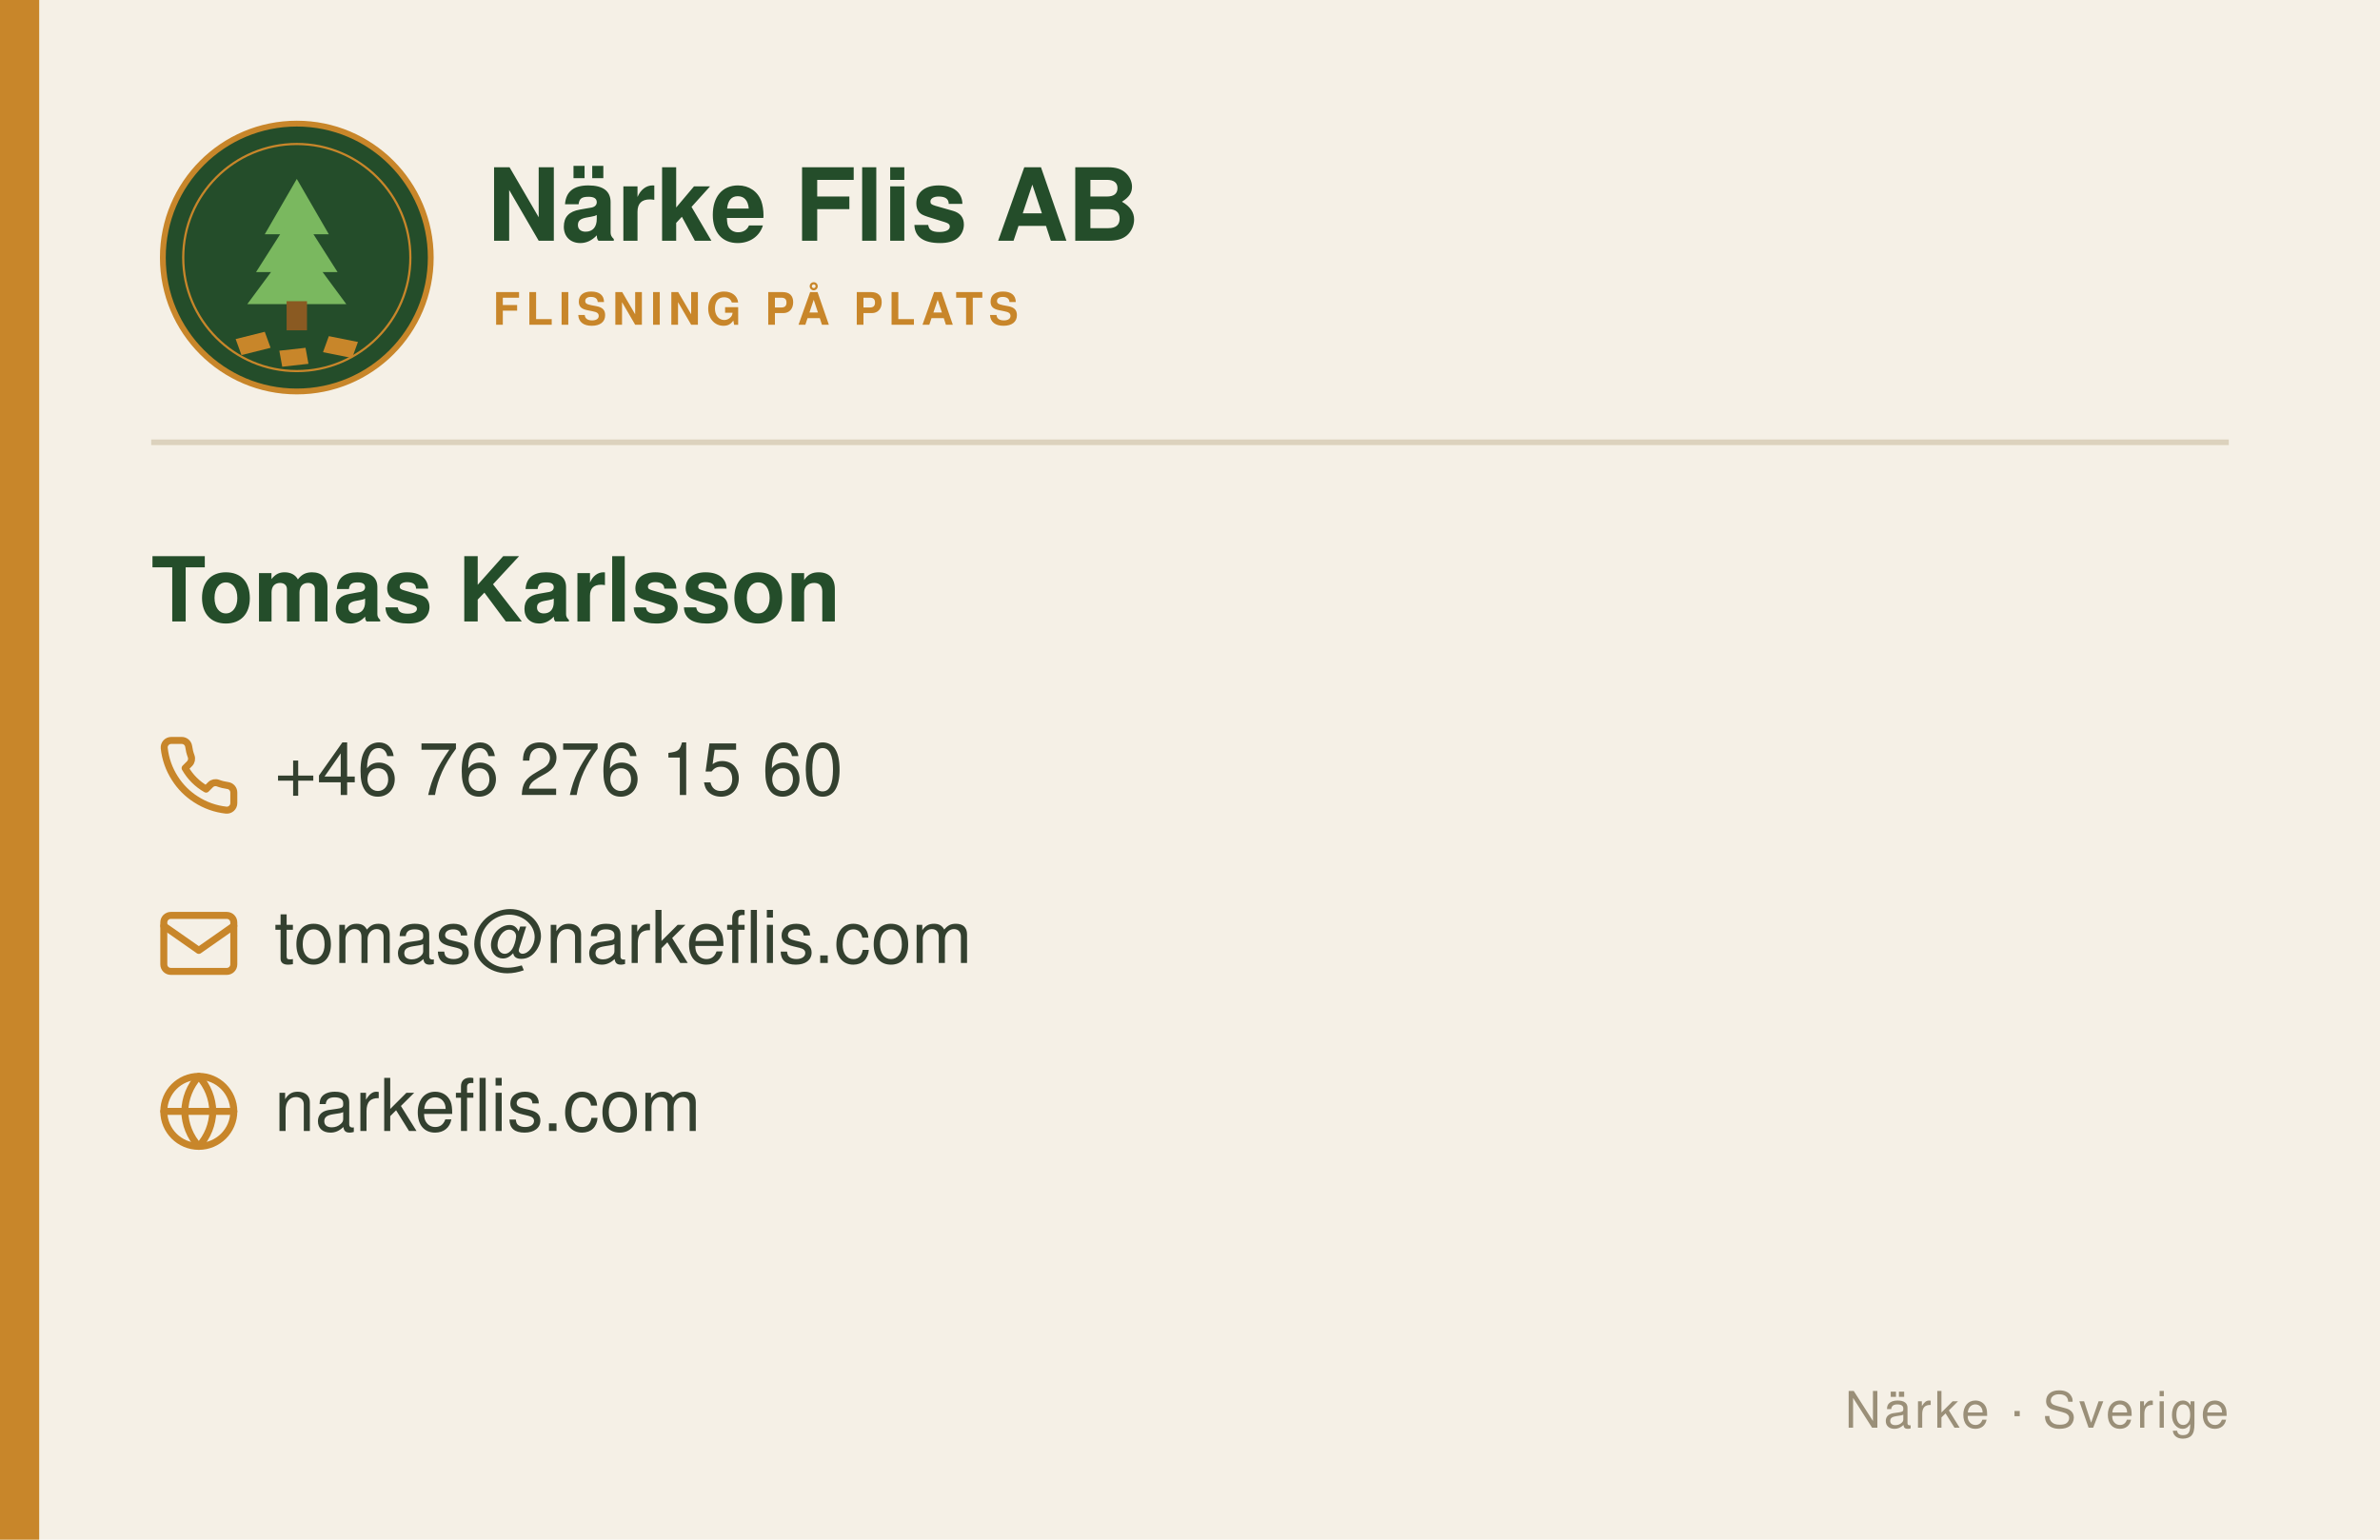
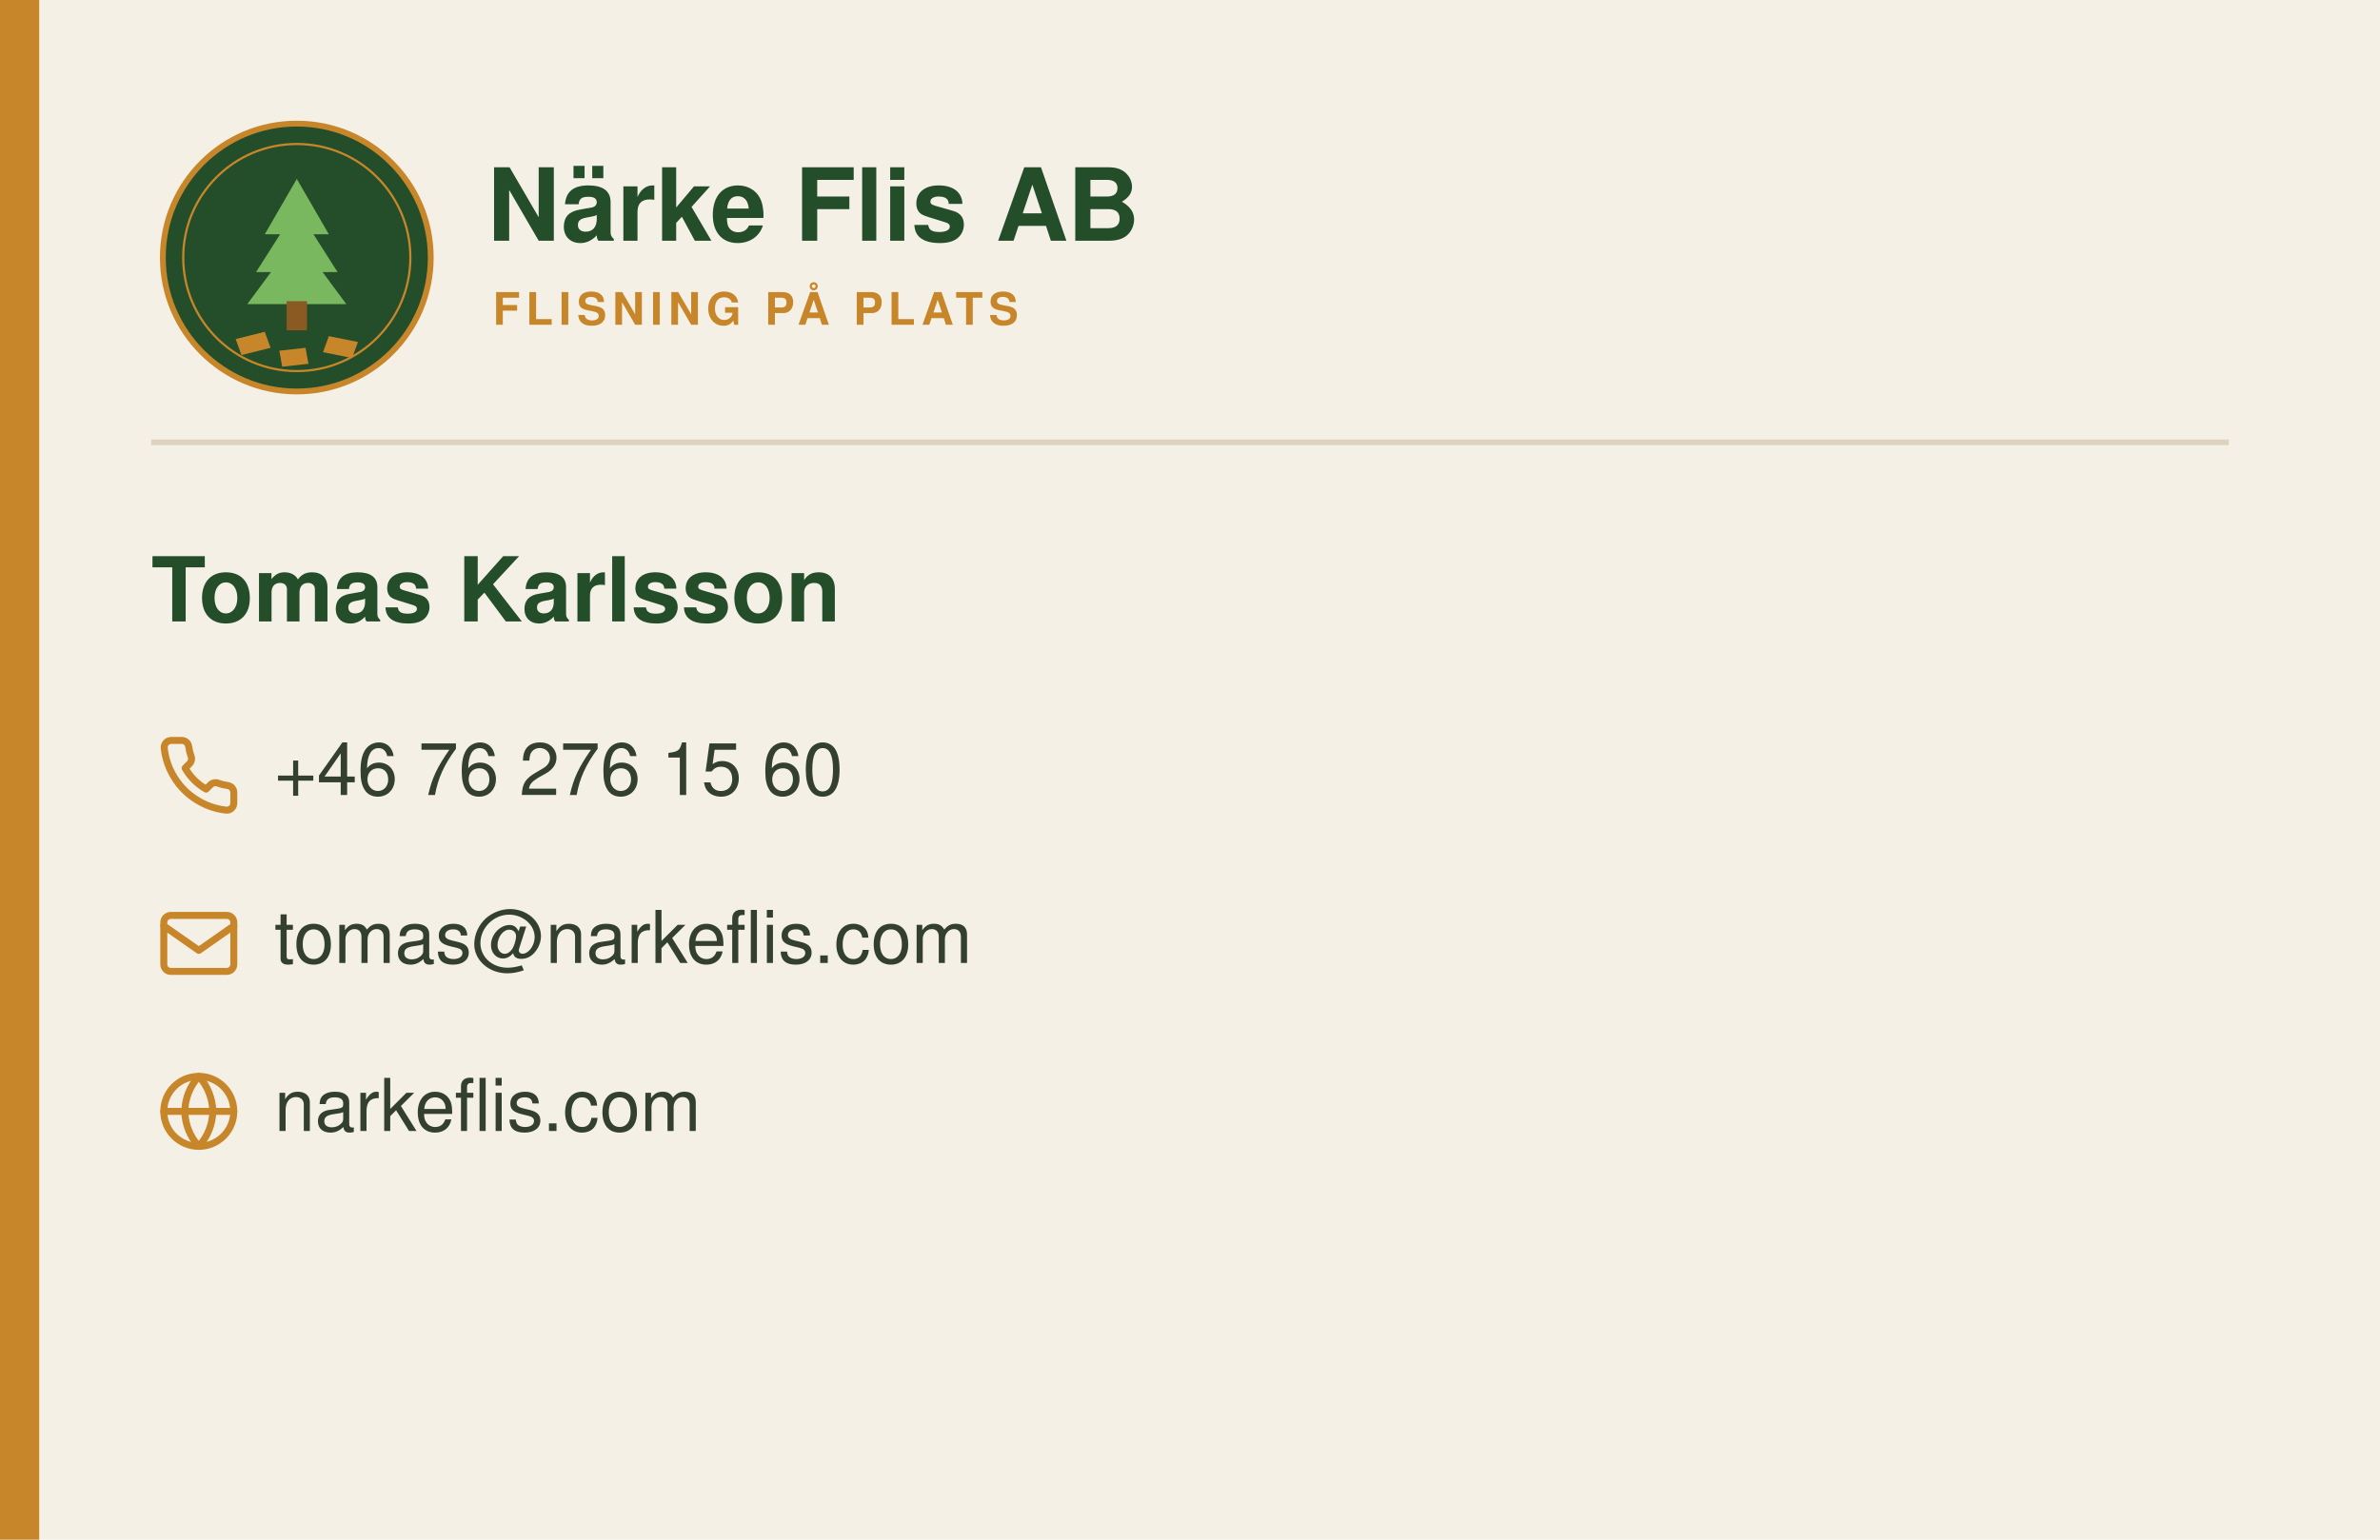
- <svg xmlns="http://www.w3.org/2000/svg" viewBox="0 0 850 550" width="850" height="550" role="img" aria-label="Närke Flis AB visitkort baksida">
+ <svg xmlns="http://www.w3.org/2000/svg" viewBox="0 0 850 550" width="85mm" height="55mm" role="img" aria-label="Närke Flis AB visitkort baksida">
  <rect width="850" height="550" fill="#f5f0e6" />
  <rect x="0" y="0" width="14" height="550" fill="#c8862a" />
  <g transform="translate(54,40) scale(0.52)">
    <circle cx="100" cy="100" r="92" fill="#244d2a" />
    <circle cx="100" cy="100" r="92" fill="none" stroke="#c8862a" stroke-width="4" />
    <circle cx="100" cy="100" r="78" fill="none" stroke="#c8862a" stroke-width="1.5" />
    <g fill="#7ab85f">
      <polygon points="100,46 122,84 78,84" />
      <polygon points="100,66 128,110 72,110" />
      <polygon points="100,86 134,132 66,132" />
    </g>
    <rect x="93" y="130" width="14" height="20" fill="#8a5a22" />
    <g fill="#c8862a">
      <polygon points="58,156 78,151 82,162 62,167" />
      <polygon points="122,154 142,158 138,169 118,165" />
      <polygon points="88,164 106,162 108,173 90,175" />
    </g>
  </g>
  <text x="174" y="86" font-family="Helvetica, Arial, sans-serif" font-size="36" font-weight="800" fill="#244d2a">Närke Flis AB</text>
  <text x="176" y="116" font-family="Helvetica, Arial, sans-serif" font-size="16" font-weight="700" fill="#c8862a" letter-spacing="2">FLISNING PÅ PLATS</text>
  <line x1="54" y1="158" x2="796" y2="158" stroke="#dcd2bd" stroke-width="2" />
  <text x="54" y="222" font-family="Helvetica, Arial, sans-serif" font-size="32" font-weight="800" fill="#244d2a">Tomas Karlsson</text>
  <g stroke="#c8862a" stroke-width="2" fill="none" stroke-linecap="round" stroke-linejoin="round">
    <g transform="translate(56,262) scale(1.25)">
      <path d="M22 16.92v3a2 2 0 0 1-2.18 2 19.79 19.79 0 0 1-8.63-3.07 19.5 19.5 0 0 1-6-6 19.79 19.79 0 0 1-3.07-8.67A2 2 0 0 1 4.11 2h3a2 2 0 0 1 2 1.72c.13.96.36 1.9.7 2.81a2 2 0 0 1-.45 2.11L8.09 9.91a16 16 0 0 0 6 6l1.27-1.27a2 2 0 0 1 2.11-.45c.91.34 1.85.57 2.81.7A2 2 0 0 1 22 16.92z" />
    </g>
    <g transform="translate(56,322) scale(1.25)">
      <rect x="2" y="4" width="20" height="16" rx="2" />
      <path d="M22 7 12 14 2 7" />
    </g>
    <g transform="translate(56,382) scale(1.25)">
      <circle cx="12" cy="12" r="10" />
      <line x1="2" y1="12" x2="22" y2="12" />
      <path d="M12 2a15.3 15.3 0 0 1 4 10 15.3 15.3 0 0 1-4 10 15.3 15.3 0 0 1-4-10 15.3 15.3 0 0 1 4-10z" />
    </g>
  </g>
  <g font-family="Helvetica, Arial, sans-serif" font-size="26" fill="#33402f">
    <text x="98" y="284">+46 76 276 15 60</text>
    <text x="98" y="344">tomas@narkeflis.com</text>
    <text x="98" y="404">narkeflis.com</text>
  </g>
-   <text x="796" y="510" text-anchor="end" font-family="Helvetica, Arial, sans-serif" font-size="18" fill="#9a8f78" letter-spacing="1">Närke · Sverige</text>
</svg>
